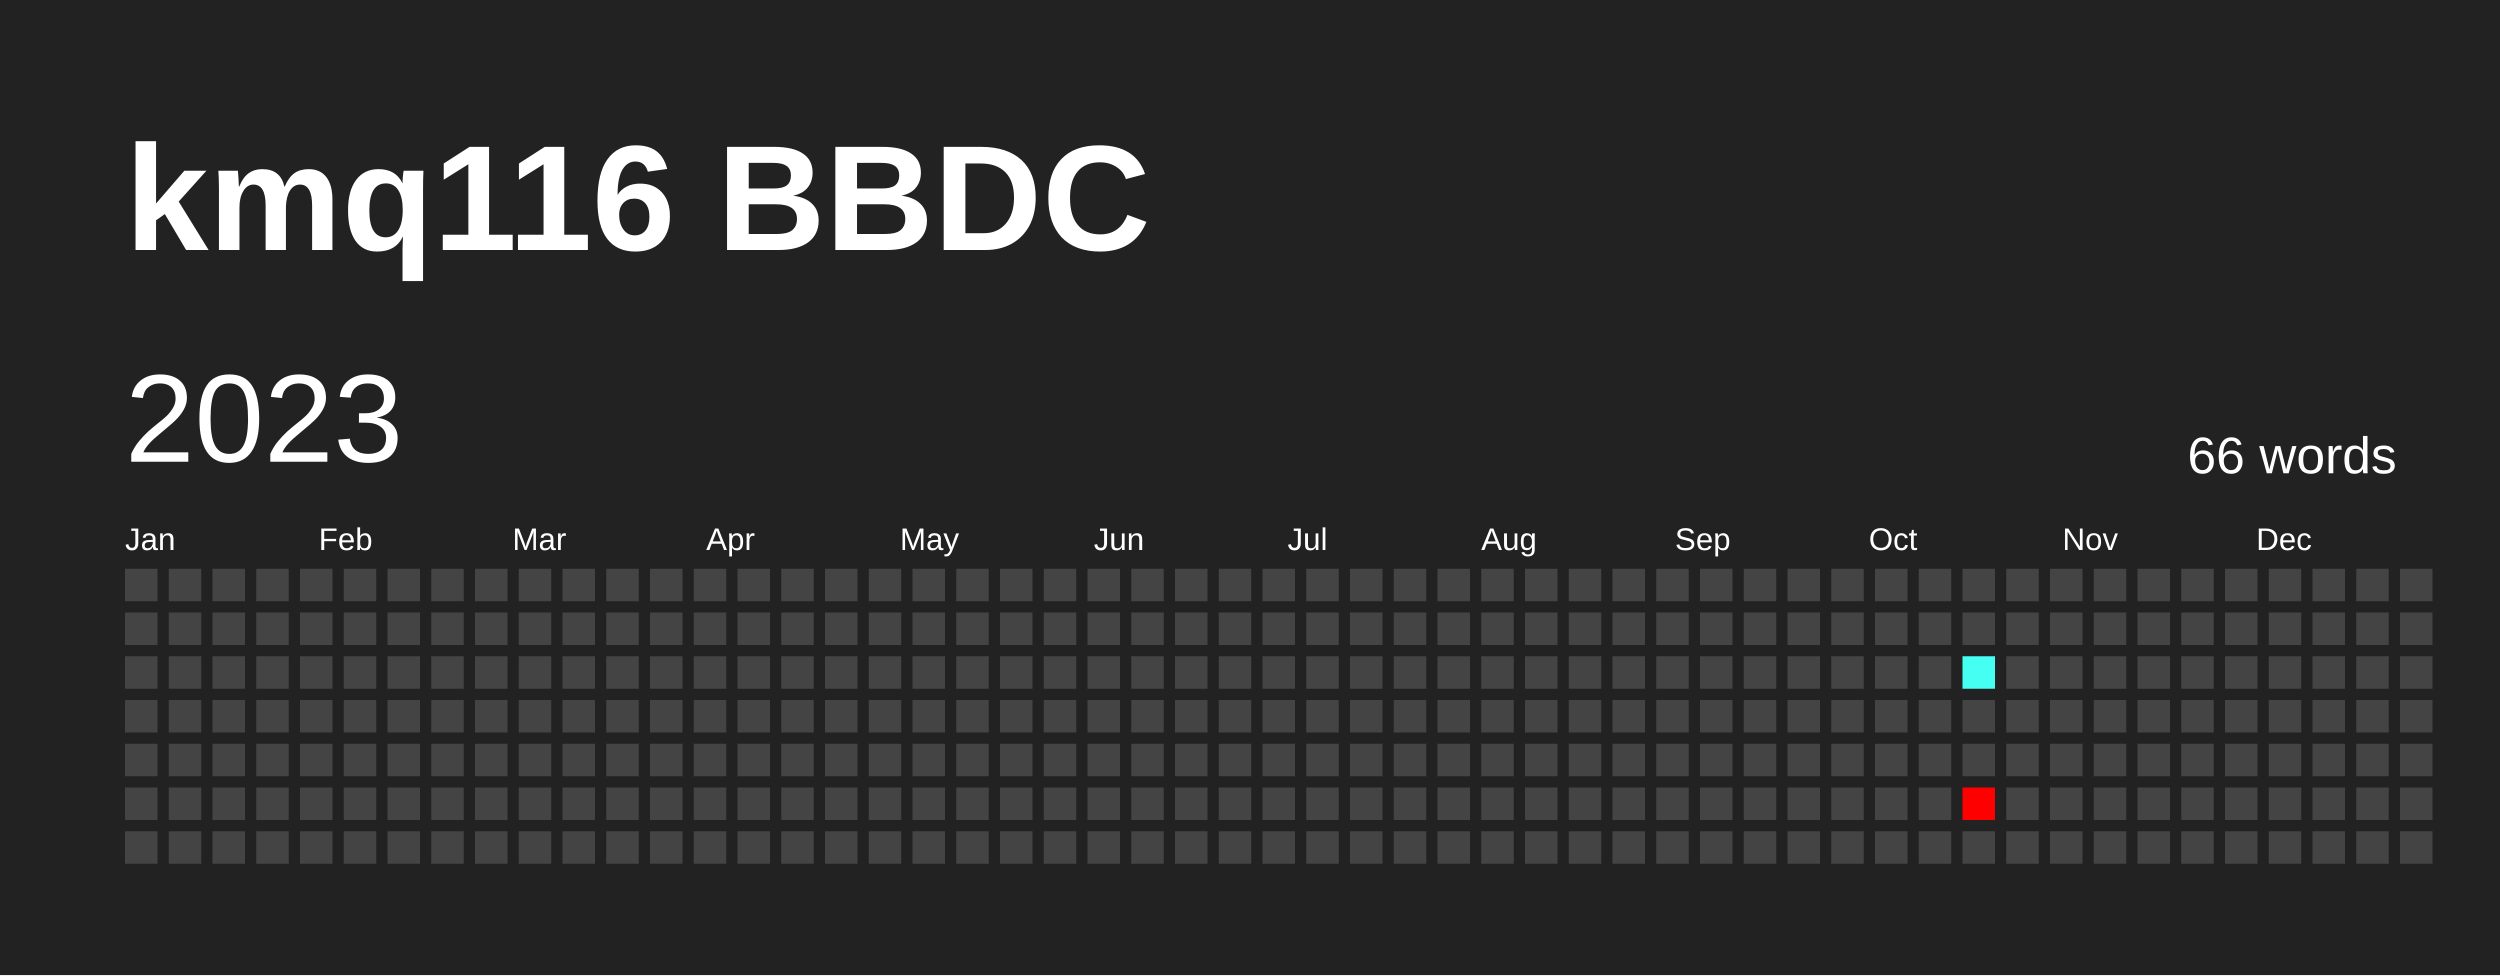
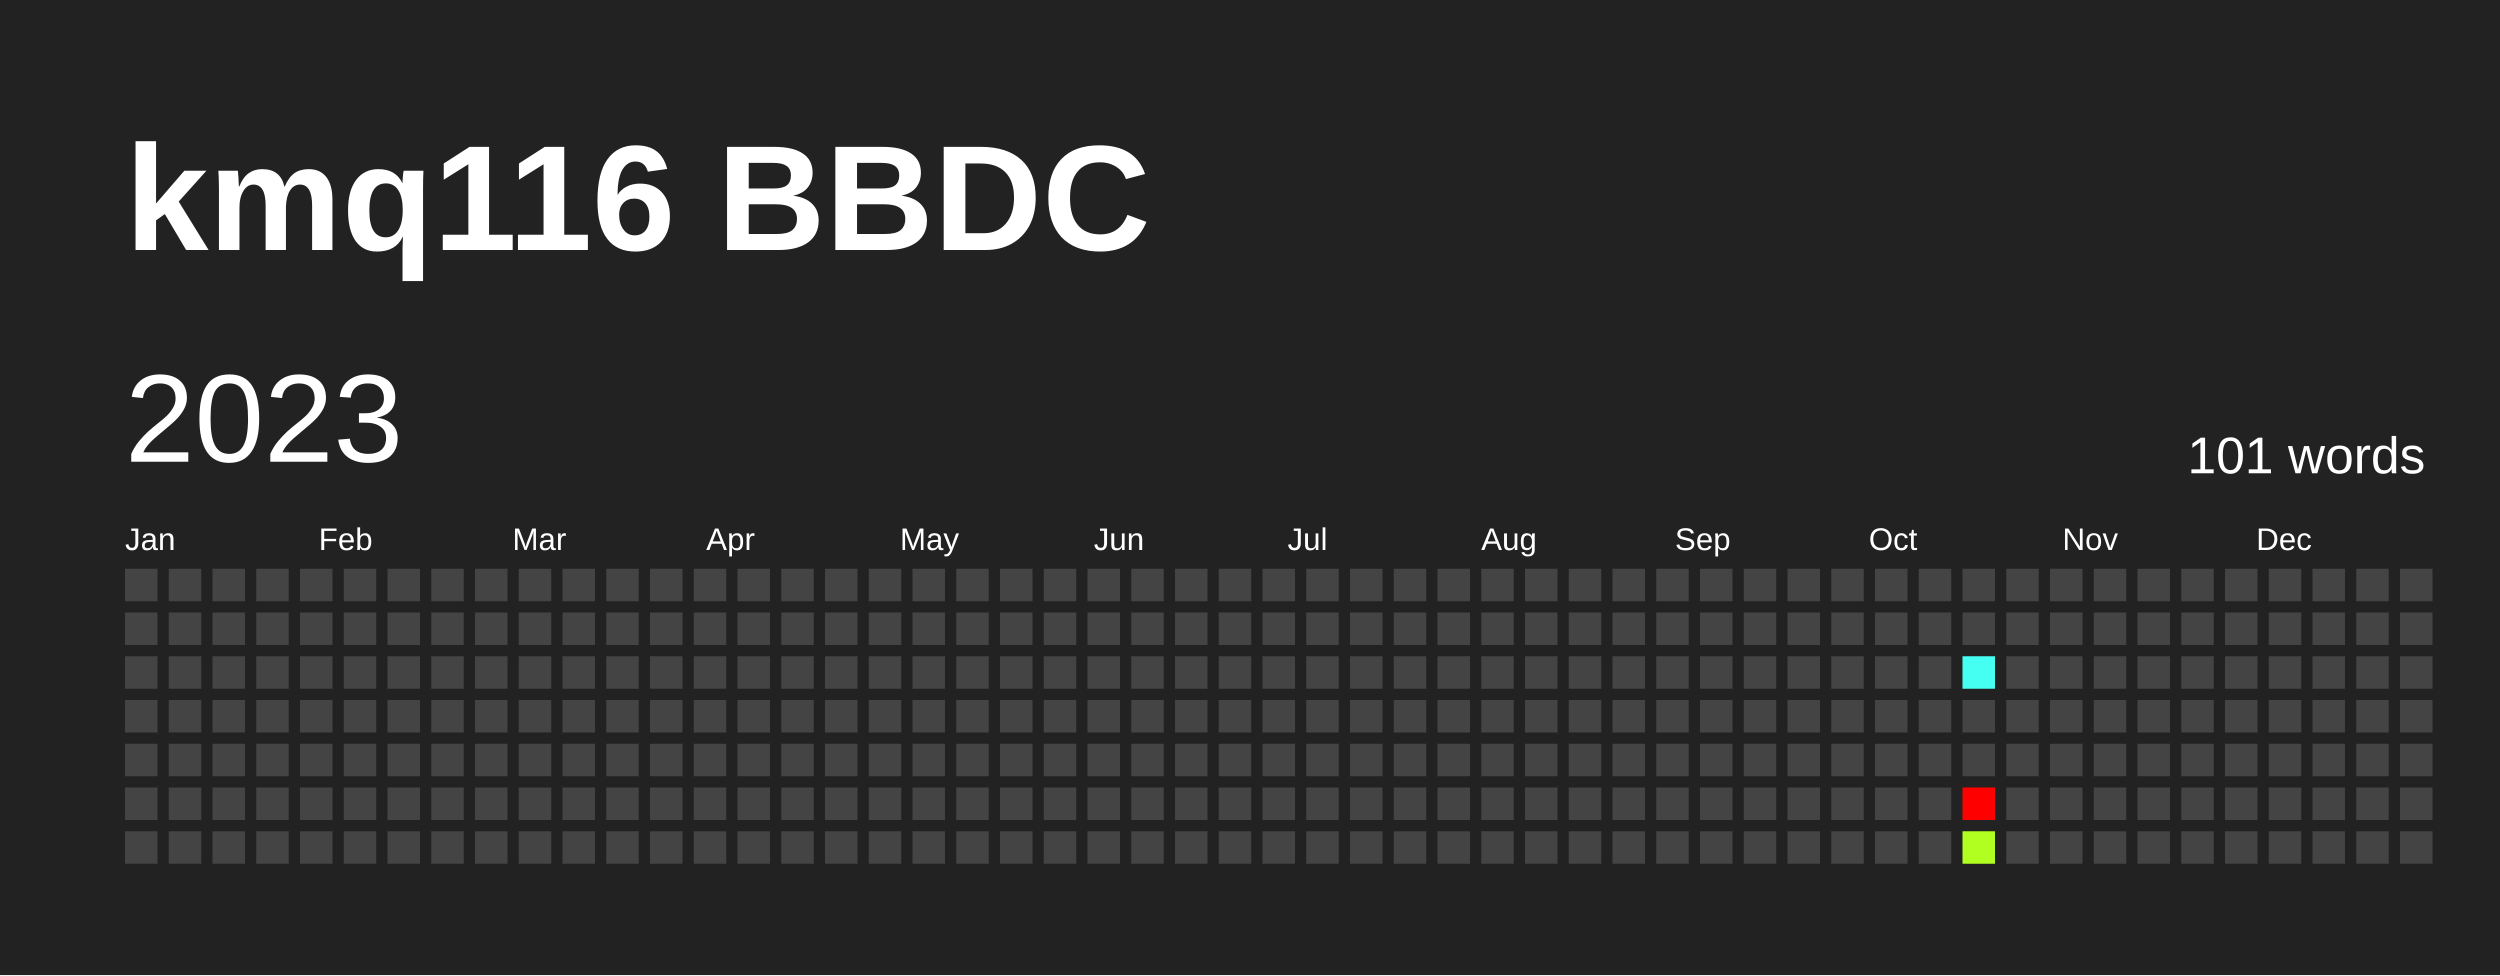
<svg xmlns="http://www.w3.org/2000/svg" baseProfile="full" height="78mm" version="1.1" viewBox="0,0,200,78" width="200mm">
  <defs />
  <rect fill="#222222" height="78" width="200" x="0" y="0" />
  <text fill="#FFFFFF" style="font-size:12px; font-family:Arial; font-weight:bold;" x="10" y="20">kmq116 BBDC</text>
  <text dominant-baseline="hanging" fill="#FFFFFF" style="font-size:10.0px; font-family:Arial;" x="10" y="30">2023</text>
-   <text dominant-baseline="hanging" fill="#FFFFFF" style="font-size:4.125px; font-family:Arial;" x="175" y="35">66 words</text>
+   <text dominant-baseline="hanging" fill="#FFFFFF" style="font-size:4.125px; font-family:Arial;" x="175" y="35">101 words</text>
  <text fill="#FFFFFF" style="font-size:2.5px; font-family:Arial" x="10.0" y="44">Jan</text>
  <text fill="#FFFFFF" style="font-size:2.5px; font-family:Arial" x="25.5" y="44">Feb</text>
  <text fill="#FFFFFF" style="font-size:2.5px; font-family:Arial" x="41.0" y="44">Mar</text>
  <text fill="#FFFFFF" style="font-size:2.5px; font-family:Arial" x="56.5" y="44">Apr</text>
  <text fill="#FFFFFF" style="font-size:2.5px; font-family:Arial" x="72.0" y="44">May</text>
  <text fill="#FFFFFF" style="font-size:2.5px; font-family:Arial" x="87.5" y="44">Jun</text>
  <text fill="#FFFFFF" style="font-size:2.5px; font-family:Arial" x="103.0" y="44">Jul</text>
  <text fill="#FFFFFF" style="font-size:2.5px; font-family:Arial" x="118.5" y="44">Aug</text>
  <text fill="#FFFFFF" style="font-size:2.5px; font-family:Arial" x="134.0" y="44">Sep</text>
  <text fill="#FFFFFF" style="font-size:2.5px; font-family:Arial" x="149.5" y="44">Oct</text>
  <text fill="#FFFFFF" style="font-size:2.5px; font-family:Arial" x="165.0" y="44">Nov</text>
  <text fill="#FFFFFF" style="font-size:2.5px; font-family:Arial" x="180.5" y="44">Dec</text>
  <rect fill="#444444" height="2.6" width="2.6" x="10.0" y="45.5" />
  <rect fill="#444444" height="2.6" width="2.6" x="10.0" y="49.0" />
  <rect fill="#444444" height="2.6" width="2.6" x="10.0" y="52.5" />
  <rect fill="#444444" height="2.6" width="2.6" x="10.0" y="56.0" />
  <rect fill="#444444" height="2.6" width="2.6" x="10.0" y="59.5" />
  <rect fill="#444444" height="2.6" width="2.6" x="10.0" y="63.0" />
  <rect fill="#444444" height="2.6" width="2.6" x="10.0" y="66.5" />
  <rect fill="#444444" height="2.6" width="2.6" x="13.5" y="45.5" />
  <rect fill="#444444" height="2.6" width="2.6" x="13.5" y="49.0" />
  <rect fill="#444444" height="2.6" width="2.6" x="13.5" y="52.5" />
  <rect fill="#444444" height="2.6" width="2.6" x="13.5" y="56.0" />
  <rect fill="#444444" height="2.6" width="2.6" x="13.5" y="59.5" />
  <rect fill="#444444" height="2.6" width="2.6" x="13.5" y="63.0" />
  <rect fill="#444444" height="2.6" width="2.6" x="13.5" y="66.5" />
  <rect fill="#444444" height="2.6" width="2.6" x="17.0" y="45.5" />
  <rect fill="#444444" height="2.6" width="2.6" x="17.0" y="49.0" />
  <rect fill="#444444" height="2.6" width="2.6" x="17.0" y="52.5" />
  <rect fill="#444444" height="2.6" width="2.6" x="17.0" y="56.0" />
  <rect fill="#444444" height="2.6" width="2.6" x="17.0" y="59.5" />
  <rect fill="#444444" height="2.6" width="2.6" x="17.0" y="63.0" />
  <rect fill="#444444" height="2.6" width="2.6" x="17.0" y="66.5" />
  <rect fill="#444444" height="2.6" width="2.6" x="20.5" y="45.5" />
  <rect fill="#444444" height="2.6" width="2.6" x="20.5" y="49.0" />
  <rect fill="#444444" height="2.6" width="2.6" x="20.5" y="52.5" />
  <rect fill="#444444" height="2.6" width="2.6" x="20.5" y="56.0" />
  <rect fill="#444444" height="2.6" width="2.6" x="20.5" y="59.5" />
  <rect fill="#444444" height="2.6" width="2.6" x="20.5" y="63.0" />
  <rect fill="#444444" height="2.6" width="2.6" x="20.5" y="66.5" />
  <rect fill="#444444" height="2.6" width="2.6" x="24.0" y="45.5" />
  <rect fill="#444444" height="2.6" width="2.6" x="24.0" y="49.0" />
  <rect fill="#444444" height="2.6" width="2.6" x="24.0" y="52.5" />
  <rect fill="#444444" height="2.6" width="2.6" x="24.0" y="56.0" />
  <rect fill="#444444" height="2.6" width="2.6" x="24.0" y="59.5" />
  <rect fill="#444444" height="2.6" width="2.6" x="24.0" y="63.0" />
  <rect fill="#444444" height="2.6" width="2.6" x="24.0" y="66.5" />
  <rect fill="#444444" height="2.6" width="2.6" x="27.5" y="45.5" />
  <rect fill="#444444" height="2.6" width="2.6" x="27.5" y="49.0" />
  <rect fill="#444444" height="2.6" width="2.6" x="27.5" y="52.5" />
  <rect fill="#444444" height="2.6" width="2.6" x="27.5" y="56.0" />
  <rect fill="#444444" height="2.6" width="2.6" x="27.5" y="59.5" />
  <rect fill="#444444" height="2.6" width="2.6" x="27.5" y="63.0" />
  <rect fill="#444444" height="2.6" width="2.6" x="27.5" y="66.5" />
  <rect fill="#444444" height="2.6" width="2.6" x="31.0" y="45.5" />
  <rect fill="#444444" height="2.6" width="2.6" x="31.0" y="49.0" />
  <rect fill="#444444" height="2.6" width="2.6" x="31.0" y="52.5" />
  <rect fill="#444444" height="2.6" width="2.6" x="31.0" y="56.0" />
  <rect fill="#444444" height="2.6" width="2.6" x="31.0" y="59.5" />
  <rect fill="#444444" height="2.6" width="2.6" x="31.0" y="63.0" />
  <rect fill="#444444" height="2.6" width="2.6" x="31.0" y="66.5" />
  <rect fill="#444444" height="2.6" width="2.6" x="34.5" y="45.5" />
  <rect fill="#444444" height="2.6" width="2.6" x="34.5" y="49.0" />
  <rect fill="#444444" height="2.6" width="2.6" x="34.5" y="52.5" />
  <rect fill="#444444" height="2.6" width="2.6" x="34.5" y="56.0" />
  <rect fill="#444444" height="2.6" width="2.6" x="34.5" y="59.5" />
  <rect fill="#444444" height="2.6" width="2.6" x="34.5" y="63.0" />
  <rect fill="#444444" height="2.6" width="2.6" x="34.5" y="66.5" />
  <rect fill="#444444" height="2.6" width="2.6" x="38.0" y="45.5" />
  <rect fill="#444444" height="2.6" width="2.6" x="38.0" y="49.0" />
  <rect fill="#444444" height="2.6" width="2.6" x="38.0" y="52.5" />
  <rect fill="#444444" height="2.6" width="2.6" x="38.0" y="56.0" />
  <rect fill="#444444" height="2.6" width="2.6" x="38.0" y="59.5" />
  <rect fill="#444444" height="2.6" width="2.6" x="38.0" y="63.0" />
  <rect fill="#444444" height="2.6" width="2.6" x="38.0" y="66.5" />
  <rect fill="#444444" height="2.6" width="2.6" x="41.5" y="45.5" />
  <rect fill="#444444" height="2.6" width="2.6" x="41.5" y="49.0" />
  <rect fill="#444444" height="2.6" width="2.6" x="41.5" y="52.5" />
  <rect fill="#444444" height="2.6" width="2.6" x="41.5" y="56.0" />
  <rect fill="#444444" height="2.6" width="2.6" x="41.5" y="59.5" />
  <rect fill="#444444" height="2.6" width="2.6" x="41.5" y="63.0" />
  <rect fill="#444444" height="2.6" width="2.6" x="41.5" y="66.5" />
  <rect fill="#444444" height="2.6" width="2.6" x="45.0" y="45.5" />
  <rect fill="#444444" height="2.6" width="2.6" x="45.0" y="49.0" />
  <rect fill="#444444" height="2.6" width="2.6" x="45.0" y="52.5" />
  <rect fill="#444444" height="2.6" width="2.6" x="45.0" y="56.0" />
  <rect fill="#444444" height="2.6" width="2.6" x="45.0" y="59.5" />
  <rect fill="#444444" height="2.6" width="2.6" x="45.0" y="63.0" />
  <rect fill="#444444" height="2.6" width="2.6" x="45.0" y="66.5" />
  <rect fill="#444444" height="2.6" width="2.6" x="48.5" y="45.5" />
  <rect fill="#444444" height="2.6" width="2.6" x="48.5" y="49.0" />
  <rect fill="#444444" height="2.6" width="2.6" x="48.5" y="52.5" />
  <rect fill="#444444" height="2.6" width="2.6" x="48.5" y="56.0" />
  <rect fill="#444444" height="2.6" width="2.6" x="48.5" y="59.5" />
  <rect fill="#444444" height="2.6" width="2.6" x="48.5" y="63.0" />
  <rect fill="#444444" height="2.6" width="2.6" x="48.5" y="66.5" />
  <rect fill="#444444" height="2.6" width="2.6" x="52.0" y="45.5" />
  <rect fill="#444444" height="2.6" width="2.6" x="52.0" y="49.0" />
  <rect fill="#444444" height="2.6" width="2.6" x="52.0" y="52.5" />
  <rect fill="#444444" height="2.6" width="2.6" x="52.0" y="56.0" />
  <rect fill="#444444" height="2.6" width="2.6" x="52.0" y="59.5" />
  <rect fill="#444444" height="2.6" width="2.6" x="52.0" y="63.0" />
  <rect fill="#444444" height="2.6" width="2.6" x="52.0" y="66.5" />
  <rect fill="#444444" height="2.6" width="2.6" x="55.5" y="45.5" />
  <rect fill="#444444" height="2.6" width="2.6" x="55.5" y="49.0" />
  <rect fill="#444444" height="2.6" width="2.6" x="55.5" y="52.5" />
  <rect fill="#444444" height="2.6" width="2.6" x="55.5" y="56.0" />
  <rect fill="#444444" height="2.6" width="2.6" x="55.5" y="59.5" />
  <rect fill="#444444" height="2.6" width="2.6" x="55.5" y="63.0" />
  <rect fill="#444444" height="2.6" width="2.6" x="55.5" y="66.5" />
  <rect fill="#444444" height="2.6" width="2.6" x="59.0" y="45.5" />
  <rect fill="#444444" height="2.6" width="2.6" x="59.0" y="49.0" />
  <rect fill="#444444" height="2.6" width="2.6" x="59.0" y="52.5" />
  <rect fill="#444444" height="2.6" width="2.6" x="59.0" y="56.0" />
  <rect fill="#444444" height="2.6" width="2.6" x="59.0" y="59.5" />
  <rect fill="#444444" height="2.6" width="2.6" x="59.0" y="63.0" />
  <rect fill="#444444" height="2.6" width="2.6" x="59.0" y="66.5" />
  <rect fill="#444444" height="2.6" width="2.6" x="62.5" y="45.5" />
  <rect fill="#444444" height="2.6" width="2.6" x="62.5" y="49.0" />
  <rect fill="#444444" height="2.6" width="2.6" x="62.5" y="52.5" />
  <rect fill="#444444" height="2.6" width="2.6" x="62.5" y="56.0" />
  <rect fill="#444444" height="2.6" width="2.6" x="62.5" y="59.5" />
  <rect fill="#444444" height="2.6" width="2.6" x="62.5" y="63.0" />
  <rect fill="#444444" height="2.6" width="2.6" x="62.5" y="66.5" />
  <rect fill="#444444" height="2.6" width="2.6" x="66.0" y="45.5" />
  <rect fill="#444444" height="2.6" width="2.6" x="66.0" y="49.0" />
  <rect fill="#444444" height="2.6" width="2.6" x="66.0" y="52.5" />
  <rect fill="#444444" height="2.6" width="2.6" x="66.0" y="56.0" />
  <rect fill="#444444" height="2.6" width="2.6" x="66.0" y="59.5" />
  <rect fill="#444444" height="2.6" width="2.6" x="66.0" y="63.0" />
  <rect fill="#444444" height="2.6" width="2.6" x="66.0" y="66.5" />
  <rect fill="#444444" height="2.6" width="2.6" x="69.5" y="45.5" />
  <rect fill="#444444" height="2.6" width="2.6" x="69.5" y="49.0" />
  <rect fill="#444444" height="2.6" width="2.6" x="69.5" y="52.5" />
  <rect fill="#444444" height="2.6" width="2.6" x="69.5" y="56.0" />
  <rect fill="#444444" height="2.6" width="2.6" x="69.5" y="59.5" />
  <rect fill="#444444" height="2.6" width="2.6" x="69.5" y="63.0" />
  <rect fill="#444444" height="2.6" width="2.6" x="69.5" y="66.5" />
  <rect fill="#444444" height="2.6" width="2.6" x="73.0" y="45.5" />
  <rect fill="#444444" height="2.6" width="2.6" x="73.0" y="49.0" />
  <rect fill="#444444" height="2.6" width="2.6" x="73.0" y="52.5" />
  <rect fill="#444444" height="2.6" width="2.6" x="73.0" y="56.0" />
  <rect fill="#444444" height="2.6" width="2.6" x="73.0" y="59.5" />
  <rect fill="#444444" height="2.6" width="2.6" x="73.0" y="63.0" />
  <rect fill="#444444" height="2.6" width="2.6" x="73.0" y="66.5" />
  <rect fill="#444444" height="2.6" width="2.6" x="76.5" y="45.5" />
  <rect fill="#444444" height="2.6" width="2.6" x="76.5" y="49.0" />
  <rect fill="#444444" height="2.6" width="2.6" x="76.5" y="52.5" />
  <rect fill="#444444" height="2.6" width="2.6" x="76.5" y="56.0" />
  <rect fill="#444444" height="2.6" width="2.6" x="76.5" y="59.5" />
  <rect fill="#444444" height="2.6" width="2.6" x="76.5" y="63.0" />
  <rect fill="#444444" height="2.6" width="2.6" x="76.5" y="66.5" />
  <rect fill="#444444" height="2.6" width="2.6" x="80.0" y="45.5" />
  <rect fill="#444444" height="2.6" width="2.6" x="80.0" y="49.0" />
  <rect fill="#444444" height="2.6" width="2.6" x="80.0" y="52.5" />
  <rect fill="#444444" height="2.6" width="2.6" x="80.0" y="56.0" />
  <rect fill="#444444" height="2.6" width="2.6" x="80.0" y="59.5" />
  <rect fill="#444444" height="2.6" width="2.6" x="80.0" y="63.0" />
  <rect fill="#444444" height="2.6" width="2.6" x="80.0" y="66.5" />
  <rect fill="#444444" height="2.6" width="2.6" x="83.5" y="45.5" />
  <rect fill="#444444" height="2.6" width="2.6" x="83.5" y="49.0" />
  <rect fill="#444444" height="2.6" width="2.6" x="83.5" y="52.5" />
  <rect fill="#444444" height="2.6" width="2.6" x="83.5" y="56.0" />
  <rect fill="#444444" height="2.6" width="2.6" x="83.5" y="59.5" />
  <rect fill="#444444" height="2.6" width="2.6" x="83.5" y="63.0" />
  <rect fill="#444444" height="2.6" width="2.6" x="83.5" y="66.5" />
  <rect fill="#444444" height="2.6" width="2.6" x="87.0" y="45.5" />
  <rect fill="#444444" height="2.6" width="2.6" x="87.0" y="49.0" />
  <rect fill="#444444" height="2.6" width="2.6" x="87.0" y="52.5" />
  <rect fill="#444444" height="2.6" width="2.6" x="87.0" y="56.0" />
  <rect fill="#444444" height="2.6" width="2.6" x="87.0" y="59.5" />
  <rect fill="#444444" height="2.6" width="2.6" x="87.0" y="63.0" />
  <rect fill="#444444" height="2.6" width="2.6" x="87.0" y="66.5" />
  <rect fill="#444444" height="2.6" width="2.6" x="90.5" y="45.5" />
  <rect fill="#444444" height="2.6" width="2.6" x="90.5" y="49.0" />
  <rect fill="#444444" height="2.6" width="2.6" x="90.5" y="52.5" />
  <rect fill="#444444" height="2.6" width="2.6" x="90.5" y="56.0" />
  <rect fill="#444444" height="2.6" width="2.6" x="90.5" y="59.5" />
  <rect fill="#444444" height="2.6" width="2.6" x="90.5" y="63.0" />
  <rect fill="#444444" height="2.6" width="2.6" x="90.5" y="66.5" />
  <rect fill="#444444" height="2.6" width="2.6" x="94.0" y="45.5" />
  <rect fill="#444444" height="2.6" width="2.6" x="94.0" y="49.0" />
  <rect fill="#444444" height="2.6" width="2.6" x="94.0" y="52.5" />
  <rect fill="#444444" height="2.6" width="2.6" x="94.0" y="56.0" />
  <rect fill="#444444" height="2.6" width="2.6" x="94.0" y="59.5" />
  <rect fill="#444444" height="2.6" width="2.6" x="94.0" y="63.0" />
  <rect fill="#444444" height="2.6" width="2.6" x="94.0" y="66.5" />
  <rect fill="#444444" height="2.6" width="2.6" x="97.5" y="45.5" />
  <rect fill="#444444" height="2.6" width="2.6" x="97.5" y="49.0" />
  <rect fill="#444444" height="2.6" width="2.6" x="97.5" y="52.5" />
  <rect fill="#444444" height="2.6" width="2.6" x="97.5" y="56.0" />
  <rect fill="#444444" height="2.6" width="2.6" x="97.5" y="59.5" />
  <rect fill="#444444" height="2.6" width="2.6" x="97.5" y="63.0" />
  <rect fill="#444444" height="2.6" width="2.6" x="97.5" y="66.5" />
  <rect fill="#444444" height="2.6" width="2.6" x="101.0" y="45.5" />
  <rect fill="#444444" height="2.6" width="2.6" x="101.0" y="49.0" />
  <rect fill="#444444" height="2.6" width="2.6" x="101.0" y="52.5" />
  <rect fill="#444444" height="2.6" width="2.6" x="101.0" y="56.0" />
  <rect fill="#444444" height="2.6" width="2.6" x="101.0" y="59.5" />
  <rect fill="#444444" height="2.6" width="2.6" x="101.0" y="63.0" />
  <rect fill="#444444" height="2.6" width="2.6" x="101.0" y="66.5" />
  <rect fill="#444444" height="2.6" width="2.6" x="104.5" y="45.5" />
  <rect fill="#444444" height="2.6" width="2.6" x="104.5" y="49.0" />
  <rect fill="#444444" height="2.6" width="2.6" x="104.5" y="52.5" />
  <rect fill="#444444" height="2.6" width="2.6" x="104.5" y="56.0" />
  <rect fill="#444444" height="2.6" width="2.6" x="104.5" y="59.5" />
  <rect fill="#444444" height="2.6" width="2.6" x="104.5" y="63.0" />
  <rect fill="#444444" height="2.6" width="2.6" x="104.5" y="66.5" />
  <rect fill="#444444" height="2.6" width="2.6" x="108.0" y="45.5" />
  <rect fill="#444444" height="2.6" width="2.6" x="108.0" y="49.0" />
  <rect fill="#444444" height="2.6" width="2.6" x="108.0" y="52.5" />
  <rect fill="#444444" height="2.6" width="2.6" x="108.0" y="56.0" />
  <rect fill="#444444" height="2.6" width="2.6" x="108.0" y="59.5" />
  <rect fill="#444444" height="2.6" width="2.6" x="108.0" y="63.0" />
  <rect fill="#444444" height="2.6" width="2.6" x="108.0" y="66.5" />
  <rect fill="#444444" height="2.6" width="2.6" x="111.5" y="45.5" />
  <rect fill="#444444" height="2.6" width="2.6" x="111.5" y="49.0" />
  <rect fill="#444444" height="2.6" width="2.6" x="111.5" y="52.5" />
  <rect fill="#444444" height="2.6" width="2.6" x="111.5" y="56.0" />
  <rect fill="#444444" height="2.6" width="2.6" x="111.5" y="59.5" />
  <rect fill="#444444" height="2.6" width="2.6" x="111.5" y="63.0" />
  <rect fill="#444444" height="2.6" width="2.6" x="111.5" y="66.5" />
  <rect fill="#444444" height="2.6" width="2.6" x="115.0" y="45.5" />
  <rect fill="#444444" height="2.6" width="2.6" x="115.0" y="49.0" />
  <rect fill="#444444" height="2.6" width="2.6" x="115.0" y="52.5" />
  <rect fill="#444444" height="2.6" width="2.6" x="115.0" y="56.0" />
  <rect fill="#444444" height="2.6" width="2.6" x="115.0" y="59.5" />
  <rect fill="#444444" height="2.6" width="2.6" x="115.0" y="63.0" />
  <rect fill="#444444" height="2.6" width="2.6" x="115.0" y="66.5" />
  <rect fill="#444444" height="2.6" width="2.6" x="118.5" y="45.5" />
  <rect fill="#444444" height="2.6" width="2.6" x="118.5" y="49.0" />
  <rect fill="#444444" height="2.6" width="2.6" x="118.5" y="52.5" />
  <rect fill="#444444" height="2.6" width="2.6" x="118.5" y="56.0" />
  <rect fill="#444444" height="2.6" width="2.6" x="118.5" y="59.5" />
  <rect fill="#444444" height="2.6" width="2.6" x="118.5" y="63.0" />
  <rect fill="#444444" height="2.6" width="2.6" x="118.5" y="66.5" />
  <rect fill="#444444" height="2.6" width="2.6" x="122.0" y="45.5" />
  <rect fill="#444444" height="2.6" width="2.6" x="122.0" y="49.0" />
  <rect fill="#444444" height="2.6" width="2.6" x="122.0" y="52.5" />
  <rect fill="#444444" height="2.6" width="2.6" x="122.0" y="56.0" />
  <rect fill="#444444" height="2.6" width="2.6" x="122.0" y="59.5" />
  <rect fill="#444444" height="2.6" width="2.6" x="122.0" y="63.0" />
  <rect fill="#444444" height="2.6" width="2.6" x="122.0" y="66.5" />
  <rect fill="#444444" height="2.6" width="2.6" x="125.5" y="45.5" />
  <rect fill="#444444" height="2.6" width="2.6" x="125.5" y="49.0" />
  <rect fill="#444444" height="2.6" width="2.6" x="125.5" y="52.5" />
  <rect fill="#444444" height="2.6" width="2.6" x="125.5" y="56.0" />
  <rect fill="#444444" height="2.6" width="2.6" x="125.5" y="59.5" />
  <rect fill="#444444" height="2.6" width="2.6" x="125.5" y="63.0" />
  <rect fill="#444444" height="2.6" width="2.6" x="125.5" y="66.5" />
  <rect fill="#444444" height="2.6" width="2.6" x="129.0" y="45.5" />
  <rect fill="#444444" height="2.6" width="2.6" x="129.0" y="49.0" />
  <rect fill="#444444" height="2.6" width="2.6" x="129.0" y="52.5" />
  <rect fill="#444444" height="2.6" width="2.6" x="129.0" y="56.0" />
  <rect fill="#444444" height="2.6" width="2.6" x="129.0" y="59.5" />
  <rect fill="#444444" height="2.6" width="2.6" x="129.0" y="63.0" />
  <rect fill="#444444" height="2.6" width="2.6" x="129.0" y="66.5" />
  <rect fill="#444444" height="2.6" width="2.6" x="132.5" y="45.5" />
  <rect fill="#444444" height="2.6" width="2.6" x="132.5" y="49.0" />
  <rect fill="#444444" height="2.6" width="2.6" x="132.5" y="52.5" />
  <rect fill="#444444" height="2.6" width="2.6" x="132.5" y="56.0" />
  <rect fill="#444444" height="2.6" width="2.6" x="132.5" y="59.5" />
  <rect fill="#444444" height="2.6" width="2.6" x="132.5" y="63.0" />
  <rect fill="#444444" height="2.6" width="2.6" x="132.5" y="66.5" />
  <rect fill="#444444" height="2.6" width="2.6" x="136.0" y="45.5" />
  <rect fill="#444444" height="2.6" width="2.6" x="136.0" y="49.0" />
  <rect fill="#444444" height="2.6" width="2.6" x="136.0" y="52.5" />
  <rect fill="#444444" height="2.6" width="2.6" x="136.0" y="56.0" />
  <rect fill="#444444" height="2.6" width="2.6" x="136.0" y="59.5" />
  <rect fill="#444444" height="2.6" width="2.6" x="136.0" y="63.0" />
  <rect fill="#444444" height="2.6" width="2.6" x="136.0" y="66.5" />
  <rect fill="#444444" height="2.6" width="2.6" x="139.5" y="45.5" />
  <rect fill="#444444" height="2.6" width="2.6" x="139.5" y="49.0" />
  <rect fill="#444444" height="2.6" width="2.6" x="139.5" y="52.5" />
  <rect fill="#444444" height="2.6" width="2.6" x="139.5" y="56.0" />
  <rect fill="#444444" height="2.6" width="2.6" x="139.5" y="59.5" />
  <rect fill="#444444" height="2.6" width="2.6" x="139.5" y="63.0" />
  <rect fill="#444444" height="2.6" width="2.6" x="139.5" y="66.5" />
  <rect fill="#444444" height="2.6" width="2.6" x="143.0" y="45.5" />
  <rect fill="#444444" height="2.6" width="2.6" x="143.0" y="49.0" />
  <rect fill="#444444" height="2.6" width="2.6" x="143.0" y="52.5" />
  <rect fill="#444444" height="2.6" width="2.6" x="143.0" y="56.0" />
  <rect fill="#444444" height="2.6" width="2.6" x="143.0" y="59.5" />
  <rect fill="#444444" height="2.6" width="2.6" x="143.0" y="63.0" />
  <rect fill="#444444" height="2.6" width="2.6" x="143.0" y="66.5" />
  <rect fill="#444444" height="2.6" width="2.6" x="146.5" y="45.5" />
  <rect fill="#444444" height="2.6" width="2.6" x="146.5" y="49.0" />
  <rect fill="#444444" height="2.6" width="2.6" x="146.5" y="52.5" />
  <rect fill="#444444" height="2.6" width="2.6" x="146.5" y="56.0" />
  <rect fill="#444444" height="2.6" width="2.6" x="146.5" y="59.5" />
  <rect fill="#444444" height="2.6" width="2.6" x="146.5" y="63.0" />
  <rect fill="#444444" height="2.6" width="2.6" x="146.5" y="66.5" />
  <rect fill="#444444" height="2.6" width="2.6" x="150.0" y="45.5" />
  <rect fill="#444444" height="2.6" width="2.6" x="150.0" y="49.0" />
  <rect fill="#444444" height="2.6" width="2.6" x="150.0" y="52.5" />
  <rect fill="#444444" height="2.6" width="2.6" x="150.0" y="56.0" />
  <rect fill="#444444" height="2.6" width="2.6" x="150.0" y="59.5" />
  <rect fill="#444444" height="2.6" width="2.6" x="150.0" y="63.0" />
  <rect fill="#444444" height="2.6" width="2.6" x="150.0" y="66.5" />
  <rect fill="#444444" height="2.6" width="2.6" x="153.5" y="45.5" />
  <rect fill="#444444" height="2.6" width="2.6" x="153.5" y="49.0" />
  <rect fill="#444444" height="2.6" width="2.6" x="153.5" y="52.5" />
  <rect fill="#444444" height="2.6" width="2.6" x="153.5" y="56.0" />
  <rect fill="#444444" height="2.6" width="2.6" x="153.5" y="59.5" />
  <rect fill="#444444" height="2.6" width="2.6" x="153.5" y="63.0" />
  <rect fill="#444444" height="2.6" width="2.6" x="153.5" y="66.5" />
  <rect fill="#444444" height="2.6" width="2.6" x="157.0" y="45.5" />
  <rect fill="#444444" height="2.6" width="2.6" x="157.0" y="49.0" />
  <rect fill="#45fff2" height="2.6" width="2.6" x="157.0" y="52.5" />
  <rect fill="#444444" height="2.6" width="2.6" x="157.0" y="56.0" />
  <rect fill="#444444" height="2.6" width="2.6" x="157.0" y="59.5" />
  <rect fill="red" height="2.6" width="2.6" x="157.0" y="63.0" />
-   <rect fill="#444444" height="2.6" width="2.6" x="157.0" y="66.5" />
+   <rect fill="#b0ff20" height="2.6" width="2.6" x="157.0" y="66.5" />
  <rect fill="#444444" height="2.6" width="2.6" x="160.5" y="45.5" />
  <rect fill="#444444" height="2.6" width="2.6" x="160.5" y="49.0" />
  <rect fill="#444444" height="2.6" width="2.6" x="160.5" y="52.5" />
  <rect fill="#444444" height="2.6" width="2.6" x="160.5" y="56.0" />
  <rect fill="#444444" height="2.6" width="2.6" x="160.5" y="59.5" />
  <rect fill="#444444" height="2.6" width="2.6" x="160.5" y="63.0" />
  <rect fill="#444444" height="2.6" width="2.6" x="160.5" y="66.5" />
  <rect fill="#444444" height="2.6" width="2.6" x="164.0" y="45.5" />
  <rect fill="#444444" height="2.6" width="2.6" x="164.0" y="49.0" />
  <rect fill="#444444" height="2.6" width="2.6" x="164.0" y="52.5" />
  <rect fill="#444444" height="2.6" width="2.6" x="164.0" y="56.0" />
  <rect fill="#444444" height="2.6" width="2.6" x="164.0" y="59.5" />
  <rect fill="#444444" height="2.6" width="2.6" x="164.0" y="63.0" />
  <rect fill="#444444" height="2.6" width="2.6" x="164.0" y="66.5" />
  <rect fill="#444444" height="2.6" width="2.6" x="167.5" y="45.5" />
  <rect fill="#444444" height="2.6" width="2.6" x="167.5" y="49.0" />
  <rect fill="#444444" height="2.6" width="2.6" x="167.5" y="52.5" />
  <rect fill="#444444" height="2.6" width="2.6" x="167.5" y="56.0" />
  <rect fill="#444444" height="2.6" width="2.6" x="167.5" y="59.5" />
  <rect fill="#444444" height="2.6" width="2.6" x="167.5" y="63.0" />
  <rect fill="#444444" height="2.6" width="2.6" x="167.5" y="66.5" />
  <rect fill="#444444" height="2.6" width="2.6" x="171.0" y="45.5" />
  <rect fill="#444444" height="2.6" width="2.6" x="171.0" y="49.0" />
  <rect fill="#444444" height="2.6" width="2.6" x="171.0" y="52.5" />
  <rect fill="#444444" height="2.6" width="2.6" x="171.0" y="56.0" />
  <rect fill="#444444" height="2.6" width="2.6" x="171.0" y="59.5" />
  <rect fill="#444444" height="2.6" width="2.6" x="171.0" y="63.0" />
  <rect fill="#444444" height="2.6" width="2.6" x="171.0" y="66.5" />
  <rect fill="#444444" height="2.6" width="2.6" x="174.5" y="45.5" />
  <rect fill="#444444" height="2.6" width="2.6" x="174.5" y="49.0" />
  <rect fill="#444444" height="2.6" width="2.6" x="174.5" y="52.5" />
  <rect fill="#444444" height="2.6" width="2.6" x="174.5" y="56.0" />
  <rect fill="#444444" height="2.6" width="2.6" x="174.5" y="59.5" />
  <rect fill="#444444" height="2.6" width="2.6" x="174.5" y="63.0" />
  <rect fill="#444444" height="2.6" width="2.6" x="174.5" y="66.5" />
  <rect fill="#444444" height="2.6" width="2.6" x="178.0" y="45.5" />
  <rect fill="#444444" height="2.6" width="2.6" x="178.0" y="49.0" />
  <rect fill="#444444" height="2.6" width="2.6" x="178.0" y="52.5" />
  <rect fill="#444444" height="2.6" width="2.6" x="178.0" y="56.0" />
  <rect fill="#444444" height="2.6" width="2.6" x="178.0" y="59.5" />
  <rect fill="#444444" height="2.6" width="2.6" x="178.0" y="63.0" />
  <rect fill="#444444" height="2.6" width="2.6" x="178.0" y="66.5" />
  <rect fill="#444444" height="2.6" width="2.6" x="181.5" y="45.5" />
  <rect fill="#444444" height="2.6" width="2.6" x="181.5" y="49.0" />
  <rect fill="#444444" height="2.6" width="2.6" x="181.5" y="52.5" />
  <rect fill="#444444" height="2.6" width="2.6" x="181.5" y="56.0" />
  <rect fill="#444444" height="2.6" width="2.6" x="181.5" y="59.5" />
  <rect fill="#444444" height="2.6" width="2.6" x="181.5" y="63.0" />
  <rect fill="#444444" height="2.6" width="2.6" x="181.5" y="66.5" />
  <rect fill="#444444" height="2.6" width="2.6" x="185.0" y="45.5" />
  <rect fill="#444444" height="2.6" width="2.6" x="185.0" y="49.0" />
  <rect fill="#444444" height="2.6" width="2.6" x="185.0" y="52.5" />
  <rect fill="#444444" height="2.6" width="2.6" x="185.0" y="56.0" />
  <rect fill="#444444" height="2.6" width="2.6" x="185.0" y="59.5" />
  <rect fill="#444444" height="2.6" width="2.6" x="185.0" y="63.0" />
  <rect fill="#444444" height="2.6" width="2.6" x="185.0" y="66.5" />
  <rect fill="#444444" height="2.6" width="2.6" x="188.5" y="45.5" />
  <rect fill="#444444" height="2.6" width="2.6" x="188.5" y="49.0" />
  <rect fill="#444444" height="2.6" width="2.6" x="188.5" y="52.5" />
  <rect fill="#444444" height="2.6" width="2.6" x="188.5" y="56.0" />
  <rect fill="#444444" height="2.6" width="2.6" x="188.5" y="59.5" />
  <rect fill="#444444" height="2.6" width="2.6" x="188.5" y="63.0" />
  <rect fill="#444444" height="2.6" width="2.6" x="188.5" y="66.5" />
  <rect fill="#444444" height="2.6" width="2.6" x="192.0" y="45.5" />
  <rect fill="#444444" height="2.6" width="2.6" x="192.0" y="49.0" />
  <rect fill="#444444" height="2.6" width="2.6" x="192.0" y="52.5" />
  <rect fill="#444444" height="2.6" width="2.6" x="192.0" y="56.0" />
  <rect fill="#444444" height="2.6" width="2.6" x="192.0" y="59.5" />
  <rect fill="#444444" height="2.6" width="2.6" x="192.0" y="63.0" />
  <rect fill="#444444" height="2.6" width="2.6" x="192.0" y="66.5" />
</svg>
